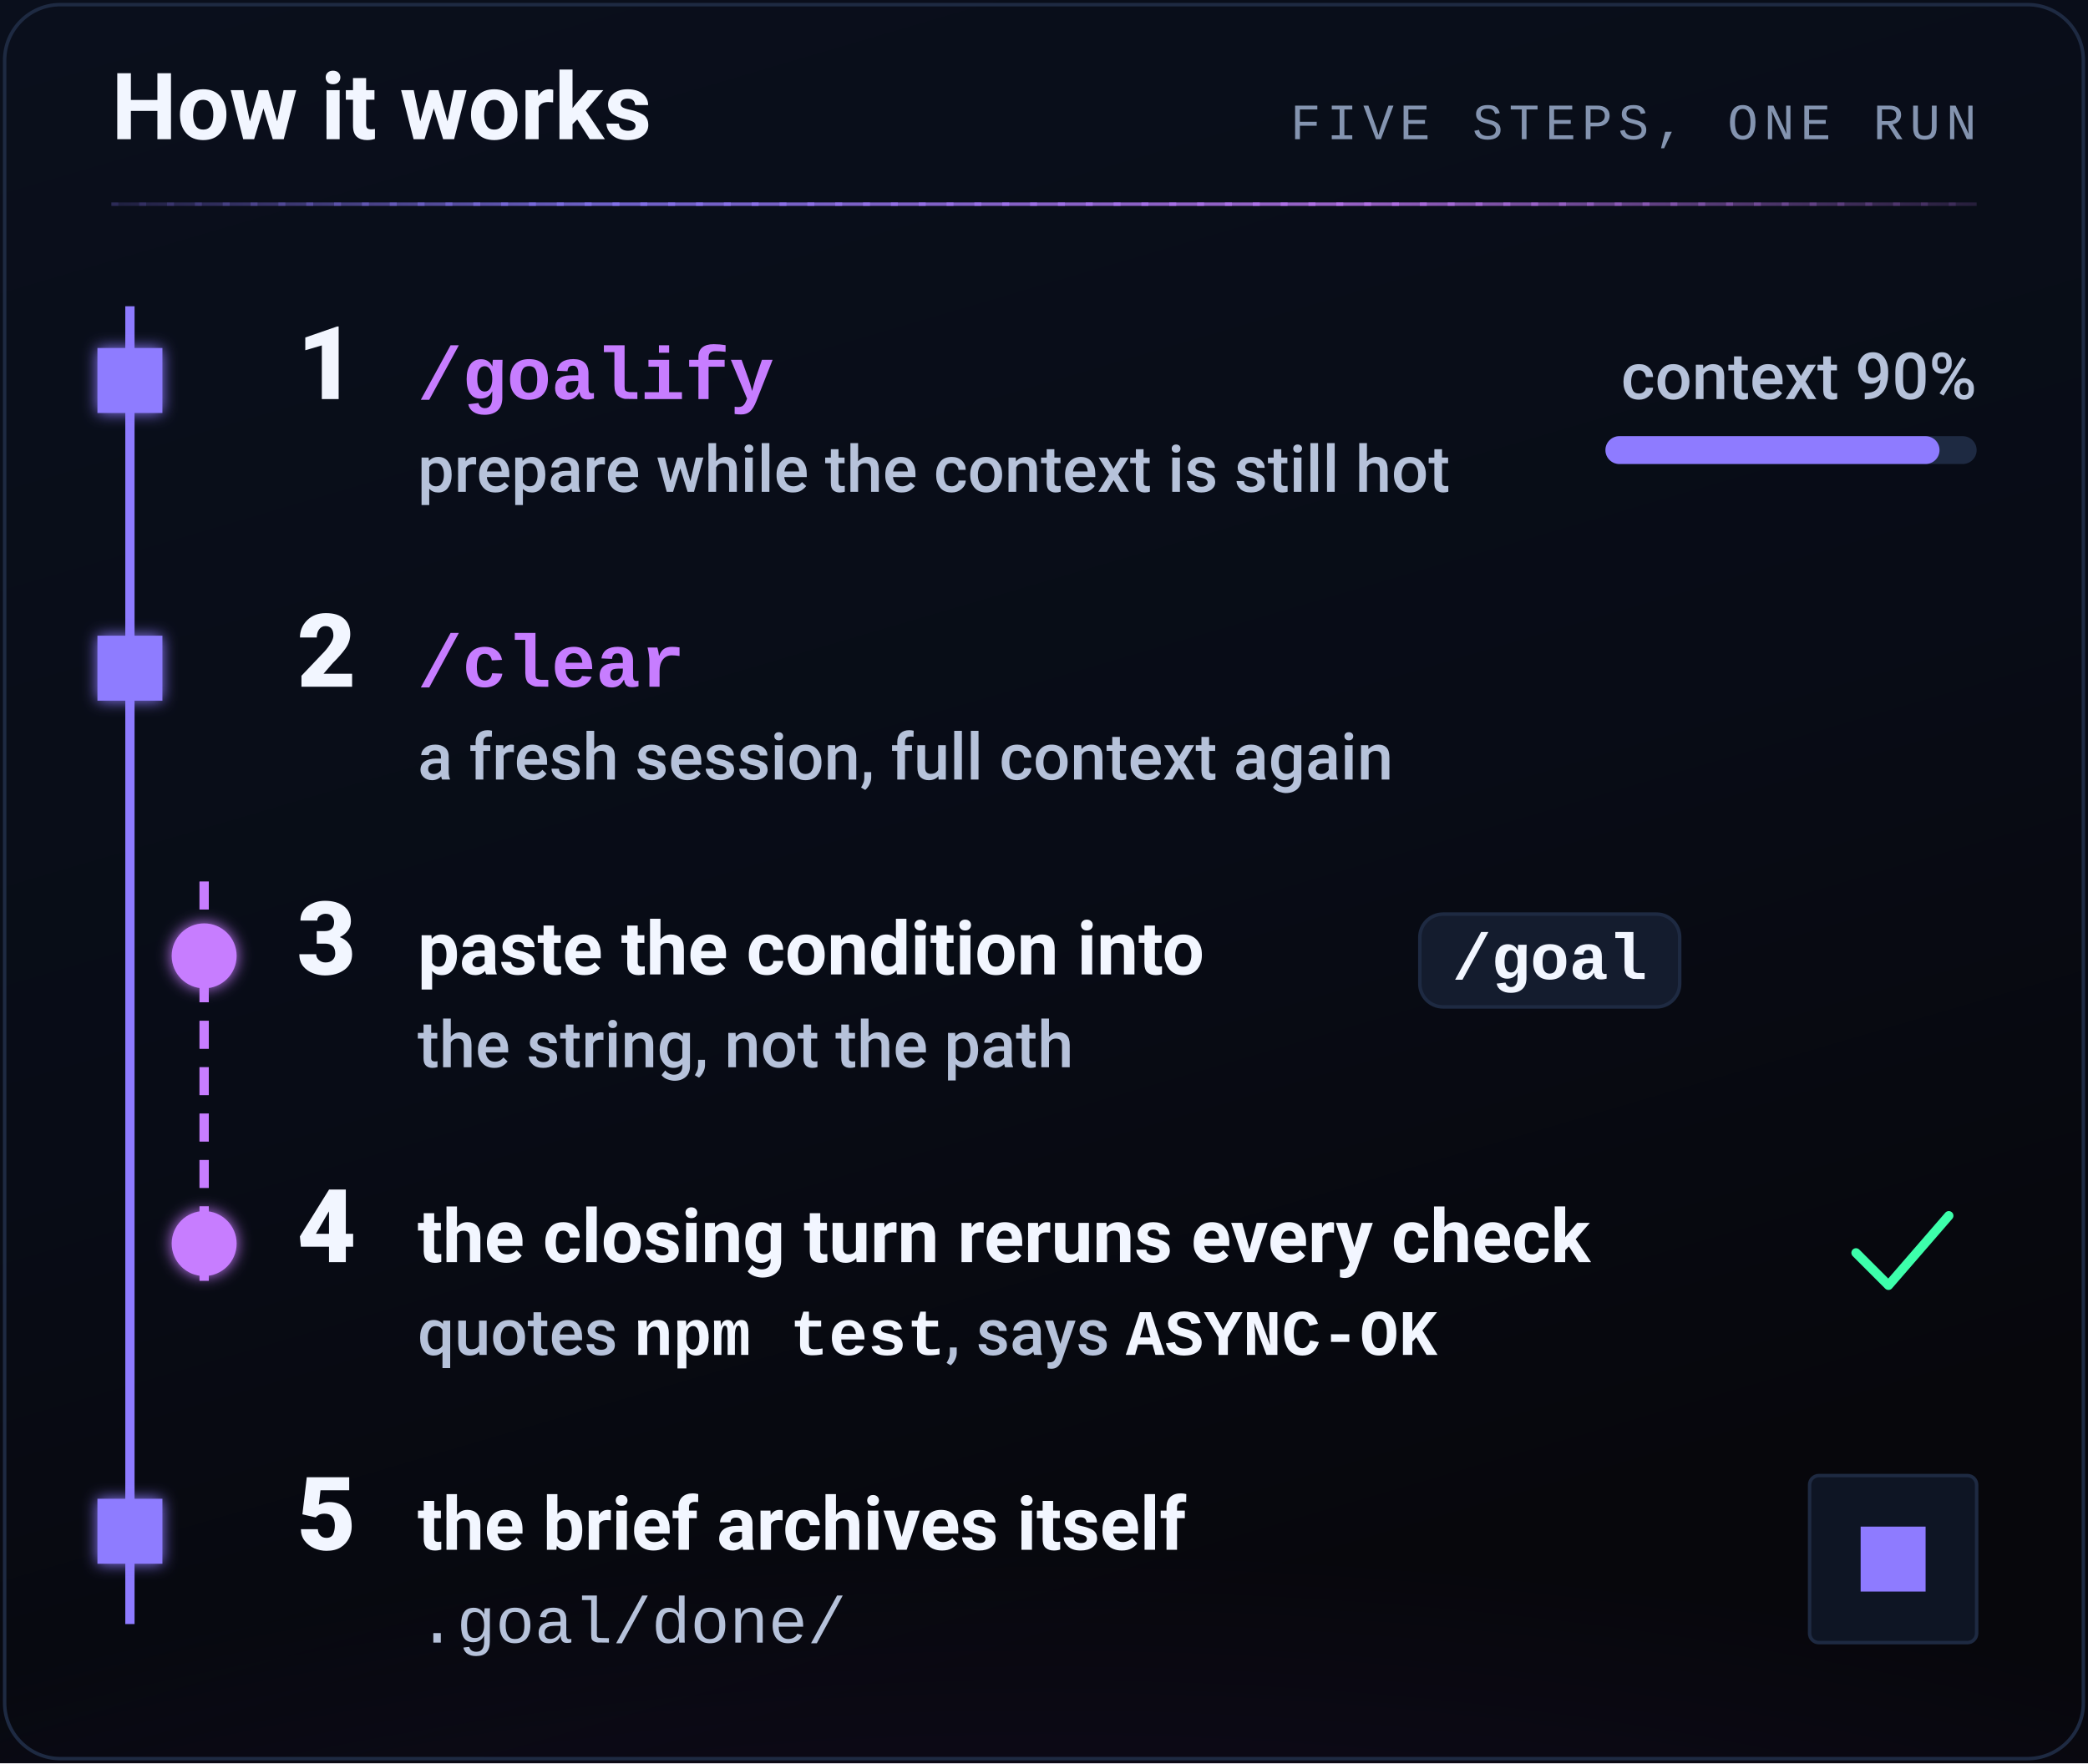
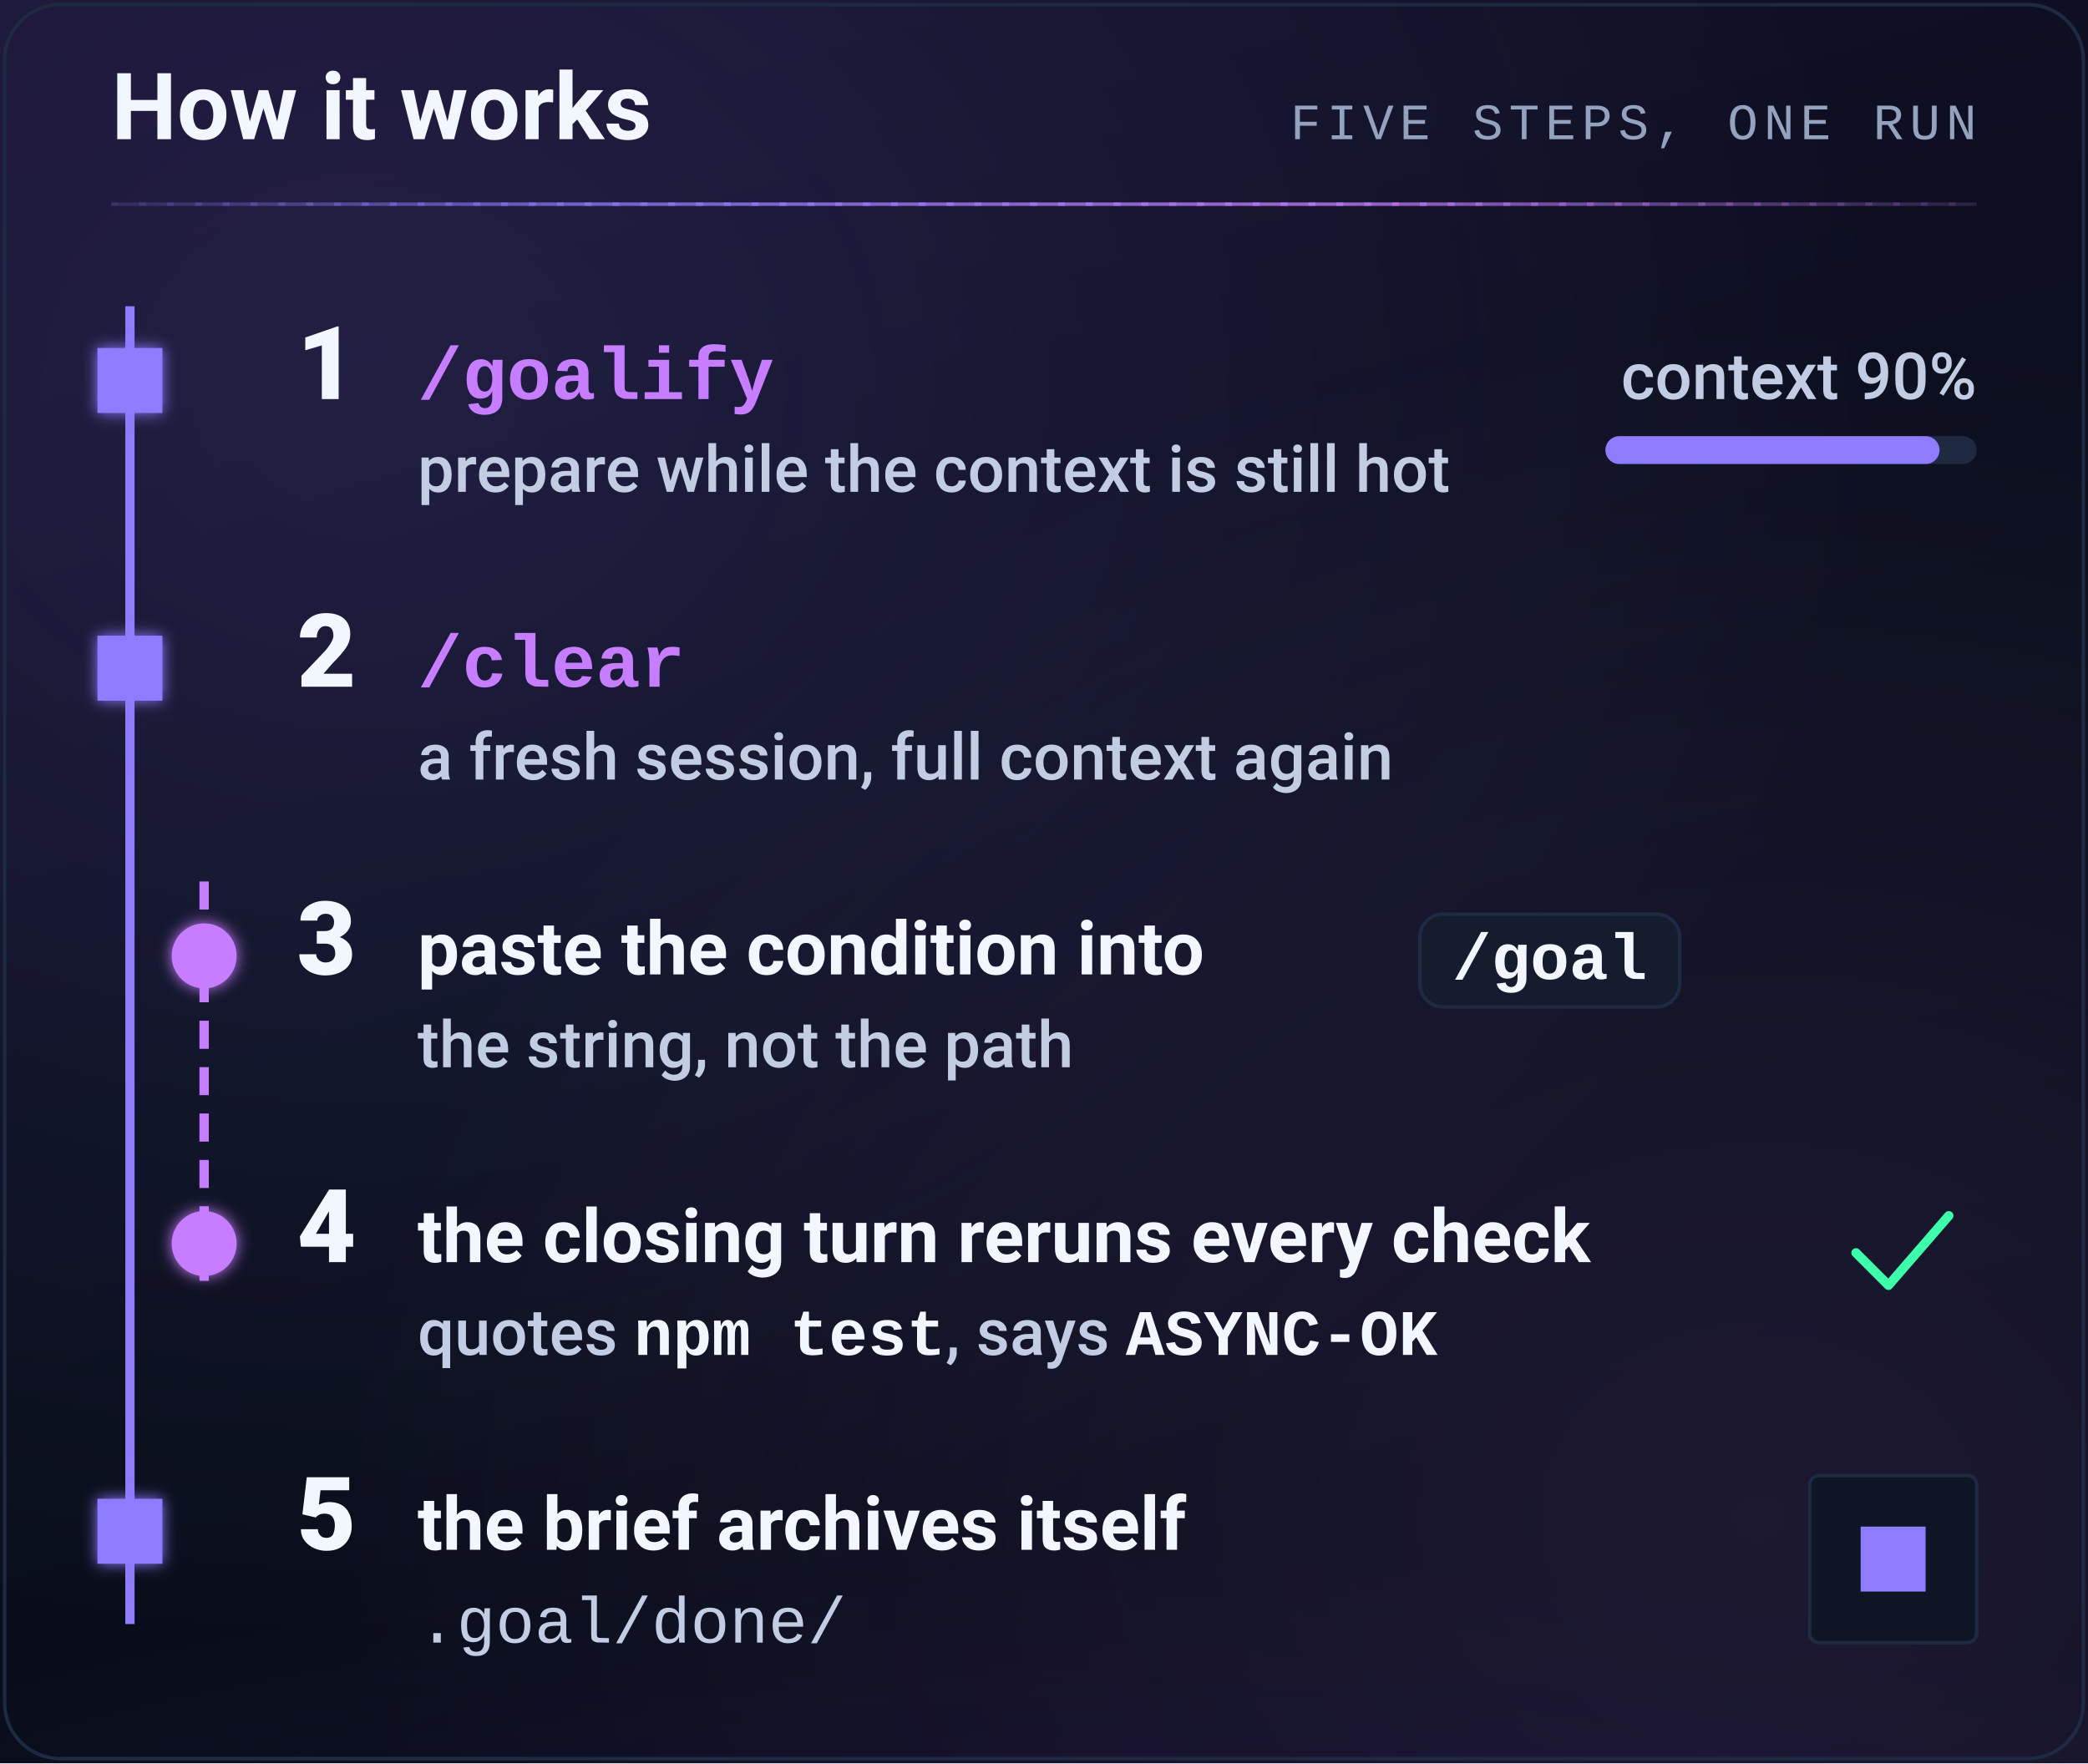
<svg xmlns="http://www.w3.org/2000/svg" viewBox="0 0 900 760" fill="none" role="img" aria-label="How goalify works: five steps, and which artifact carries each one.">
  <defs>
    <linearGradient id="g-bg" x1="0" y1="0" x2="0.35" y2="1">
-       <stop offset="0%" stop-color="#0A0F1C" />
-       <stop offset="60%" stop-color="#080C16" />
-       <stop offset="100%" stop-color="#07070C" />
+       <stop offset="0%" stop-color="#14102A" />
+       <stop offset="60%" stop-color="#0A0F1C" />
+       <stop offset="100%" stop-color="#080C18" />
    </linearGradient>
    <radialGradient id="g-bloom" cx="0.5" cy="1" r="0.72">
      <stop offset="0%" stop-color="#C77DFF" stop-opacity="0.18" />
      <stop offset="42%" stop-color="#7C3AED" stop-opacity="0.09" />
      <stop offset="100%" stop-color="#7C3AED" stop-opacity="0" />
    </radialGradient>
    <linearGradient id="g-rule" gradientUnits="userSpaceOnUse" x1="48" y1="88" x2="852" y2="88">
      <stop offset="0%" stop-color="#8E7BFF" stop-opacity="0.15" />
      <stop offset="26%" stop-color="#8E7BFF" stop-opacity="0.75" />
      <stop offset="66%" stop-color="#C77DFF" stop-opacity="0.75" />
      <stop offset="100%" stop-color="#C77DFF" stop-opacity="0.15" />
    </linearGradient>
    <filter id="g-glow-sm" x="-60%" y="-60%" width="220%" height="220%">
      <feGaussianBlur stdDeviation="3.2" result="b" />
      <feMerge>
        <feMergeNode in="b" />
        <feMergeNode in="SourceGraphic" />
      </feMerge>
    </filter>
+     <radialGradient id="v2-bloomA" cx="0.18" cy="0.22" r="0.72">
+       <stop offset="0%" stop-color="#8E7BFF" stop-opacity="0.14" />
+       <stop offset="100%" stop-color="#8E7BFF" stop-opacity="0" />
+     </radialGradient>
+     <radialGradient id="v2-bloomB" cx="0.84" cy="0.86" r="0.68">
+       <stop offset="0%" stop-color="#C77DFF" stop-opacity="0.11" />
+       <stop offset="100%" stop-color="#C77DFF" stop-opacity="0" />
+     </radialGradient>
  </defs>
  <style>
    .disp { font-family: system-ui, -apple-system, 'Segoe UI', Roboto, 'Helvetica Neue', Arial, sans-serif; }
    .mono { font-family: ui-monospace, SFMono-Regular, 'SF Mono', Menlo, Consolas, 'Liberation Mono', monospace; }
    .num  { font-size: 44px; font-weight: 800; }
    .step { font-size: 32px; font-weight: 700; }
    .body { font-size: 28px; font-weight: 500; }

    @keyframes g-breathe { 0%,100% { opacity: 0.55; } 50% { opacity: 0.95; } }
    .bloom { animation: g-breathe 9s ease-in-out infinite; }

    @keyframes g-flow { to { stroke-dashoffset: -240; } }
    .flowline { animation: g-flow 14s linear infinite; }

    @keyframes g-rise { from { opacity: 0; transform: translateY(6px); } to { opacity: 1; transform: translateY(0); } }
    .row-1 { animation: g-rise 0.6s ease-out 0.3s both; }
    .row-2 { animation: g-rise 0.6s ease-out 0.8s both; }
    .row-3 { animation: g-rise 0.6s ease-out 1.3s both; }
    .row-4 { animation: g-rise 0.6s ease-out 1.8s both; }
    .row-5 { animation: g-rise 0.6s ease-out 2.3s both; }

    @keyframes g-pip { 0%,100% { opacity: 0.55; } 50% { opacity: 1; } }
    .d1 { animation: g-pip 5s ease-in-out infinite 0s; }
    .d2 { animation: g-pip 5s ease-in-out infinite 0.35s; }
    .d3 { animation: g-pip 5s ease-in-out infinite 0.7s; }
    .d4 { animation: g-pip 5s ease-in-out infinite 1.05s; }
    .d5 { animation: g-pip 5s ease-in-out infinite 1.4s; }

    @keyframes g-tick { 0%,100% { opacity: 1; } 50% { opacity: 0.72; } }
    .tick { animation: g-tick 10s ease-in-out infinite; }

    @media (prefers-reduced-motion: reduce) {
      * { animation: none !important; }
    }
+       @keyframes v2-breathe { 0%,100% { opacity:0.66; } 50% { opacity:1; } }
+     .v2bloom { animation: v2-breathe 11s ease-in-out infinite; }
  </style>
  <rect width="900" height="760" fill="url(#g-bg)" />
+   <g class="v2bloom">
+     <rect width="900" height="760" fill="url(#v2-bloomA)" />
+     <rect width="900" height="760" fill="url(#v2-bloomB)" />
+   </g>
  <ellipse class="bloom" cx="450" cy="772" rx="600" ry="240" fill="url(#g-bloom)" />
  <rect x="2" y="2" width="896" height="756" rx="24" fill="none" stroke="#1E2A42" stroke-width="1.5" />
  <text class="disp" font-size="40" font-weight="700" x="48" y="60" fill="#F2F6FF">How it works</text>
-   <text class="mono" font-size="22" letter-spacing="2.5" x="852" y="60" text-anchor="end" fill="#8494B0">FIVE STEPS, ONE RUN</text>
+   <text class="mono" font-size="22" letter-spacing="2.5" x="852" y="60" text-anchor="end" fill="#93A2BE">FIVE STEPS, ONE RUN</text>
  <line x1="48" y1="88" x2="852" y2="88" stroke="url(#g-rule)" stroke-width="1.5" />
  <line class="flowline" x1="48" y1="88" x2="852" y2="88" stroke="url(#g-rule)" stroke-width="1.5" stroke-dasharray="3 9" opacity="0.8" />
  <line x1="56" y1="132" x2="56" y2="700" stroke="#8E7BFF" stroke-width="4" />
  <line x1="88" y1="380" x2="88" y2="560" stroke="#C77DFF" stroke-width="4" stroke-dasharray="12 8" />
  <line class="flowline" x1="88" y1="380" x2="88" y2="560" stroke="#C77DFF" stroke-width="4" stroke-dasharray="12 8" opacity="0.8" />
  <g class="row-1">
    <rect class="d1" x="42" y="150" width="28" height="28" fill="#8E7BFF" filter="url(#g-glow-sm)" />
    <text class="disp num" x="128" y="172" fill="#F2F6FF">1</text>
    <text class="mono" font-size="32" font-weight="700" x="180" y="172" fill="#C77DFF">/goalify</text>
-     <text class="disp body" x="180" y="212" fill="#B6C2DA">prepare while the context is still hot</text>
-     <text class="disp body" x="852" y="172" text-anchor="end" fill="#B6C2DA">context 90%</text>
+     <text class="disp body" x="180" y="212" fill="#C2CDE4">prepare while the context is still hot</text>
+     <text class="disp body" x="852" y="172" text-anchor="end" fill="#C2CDE4">context 90%</text>
    <rect x="692" y="188" width="160" height="12" rx="6" fill="#1E2A42" />
    <rect x="692" y="188" width="144" height="12" rx="6" fill="#8E7BFF" />
  </g>
  <g class="row-2">
    <rect class="d2" x="42" y="274" width="28" height="28" fill="#8E7BFF" filter="url(#g-glow-sm)" />
    <text class="disp num" x="128" y="296" fill="#F2F6FF">2</text>
    <text class="mono" font-size="32" font-weight="700" x="180" y="296" fill="#C77DFF">/clear</text>
-     <text class="disp body" x="180" y="336" fill="#B6C2DA">a fresh session, full context again</text>
+     <text class="disp body" x="180" y="336" fill="#C2CDE4">a fresh session, full context again</text>
  </g>
  <g class="row-3">
    <rect class="d3" x="74" y="398" width="28" height="28" rx="14" fill="#C77DFF" filter="url(#g-glow-sm)" />
    <text class="disp num" x="128" y="420" fill="#F2F6FF">3</text>
    <text class="disp step" x="180" y="420" fill="#F2F6FF">paste the condition into</text>
    <rect x="612" y="394" width="112" height="40" rx="10" fill="#141C2E" stroke="#1E2A42" stroke-width="1.5" />
    <text class="mono" font-size="28" font-weight="700" x="668" y="422" text-anchor="middle" fill="#F2F6FF">/goal</text>
-     <text class="disp body" x="180" y="460" fill="#B6C2DA">the string, not the path</text>
+     <text class="disp body" x="180" y="460" fill="#C2CDE4">the string, not the path</text>
  </g>
  <g class="row-4">
    <rect class="d4" x="74" y="522" width="28" height="28" rx="14" fill="#C77DFF" filter="url(#g-glow-sm)" />
    <text class="disp num" x="128" y="544" fill="#F2F6FF">4</text>
    <text class="disp step" x="180" y="544" fill="#F2F6FF">the closing turn reruns every check</text>
-     <text class="disp body" x="180" y="584" fill="#B6C2DA">quotes <tspan class="mono" font-weight="600" fill="#F2F6FF">npm test</tspan>, says <tspan class="mono" font-weight="600" fill="#F2F6FF">ASYNC-OK</tspan>
+     <text class="disp body" x="180" y="584" fill="#C2CDE4">quotes <tspan class="mono" font-weight="600" fill="#F2F6FF">npm test</tspan>, says <tspan class="mono" font-weight="600" fill="#F2F6FF">ASYNC-OK</tspan>
    </text>
    <path class="tick" d="M800 540 L814 554 L840 524" fill="none" stroke="#3DFFAB" stroke-width="4" stroke-linecap="round" stroke-linejoin="round" />
  </g>
  <g class="row-5">
    <rect class="d5" x="42" y="646" width="28" height="28" fill="#8E7BFF" filter="url(#g-glow-sm)" />
    <text class="disp num" x="128" y="668" fill="#F2F6FF">5</text>
    <text class="disp step" x="180" y="668" fill="#F2F6FF">the brief archives itself</text>
-     <text class="mono" font-size="28" x="180" y="708" fill="#B6C2DA">.goal/done/</text>
+     <text class="mono" font-size="28" x="180" y="708" fill="#C2CDE4">.goal/done/</text>
    <rect x="780" y="636" width="72" height="72" rx="4" fill="#0E1524" stroke="#1E2A42" stroke-width="1.5" />
    <rect x="802" y="658" width="28" height="28" fill="#8E7BFF" />
  </g>
</svg>
